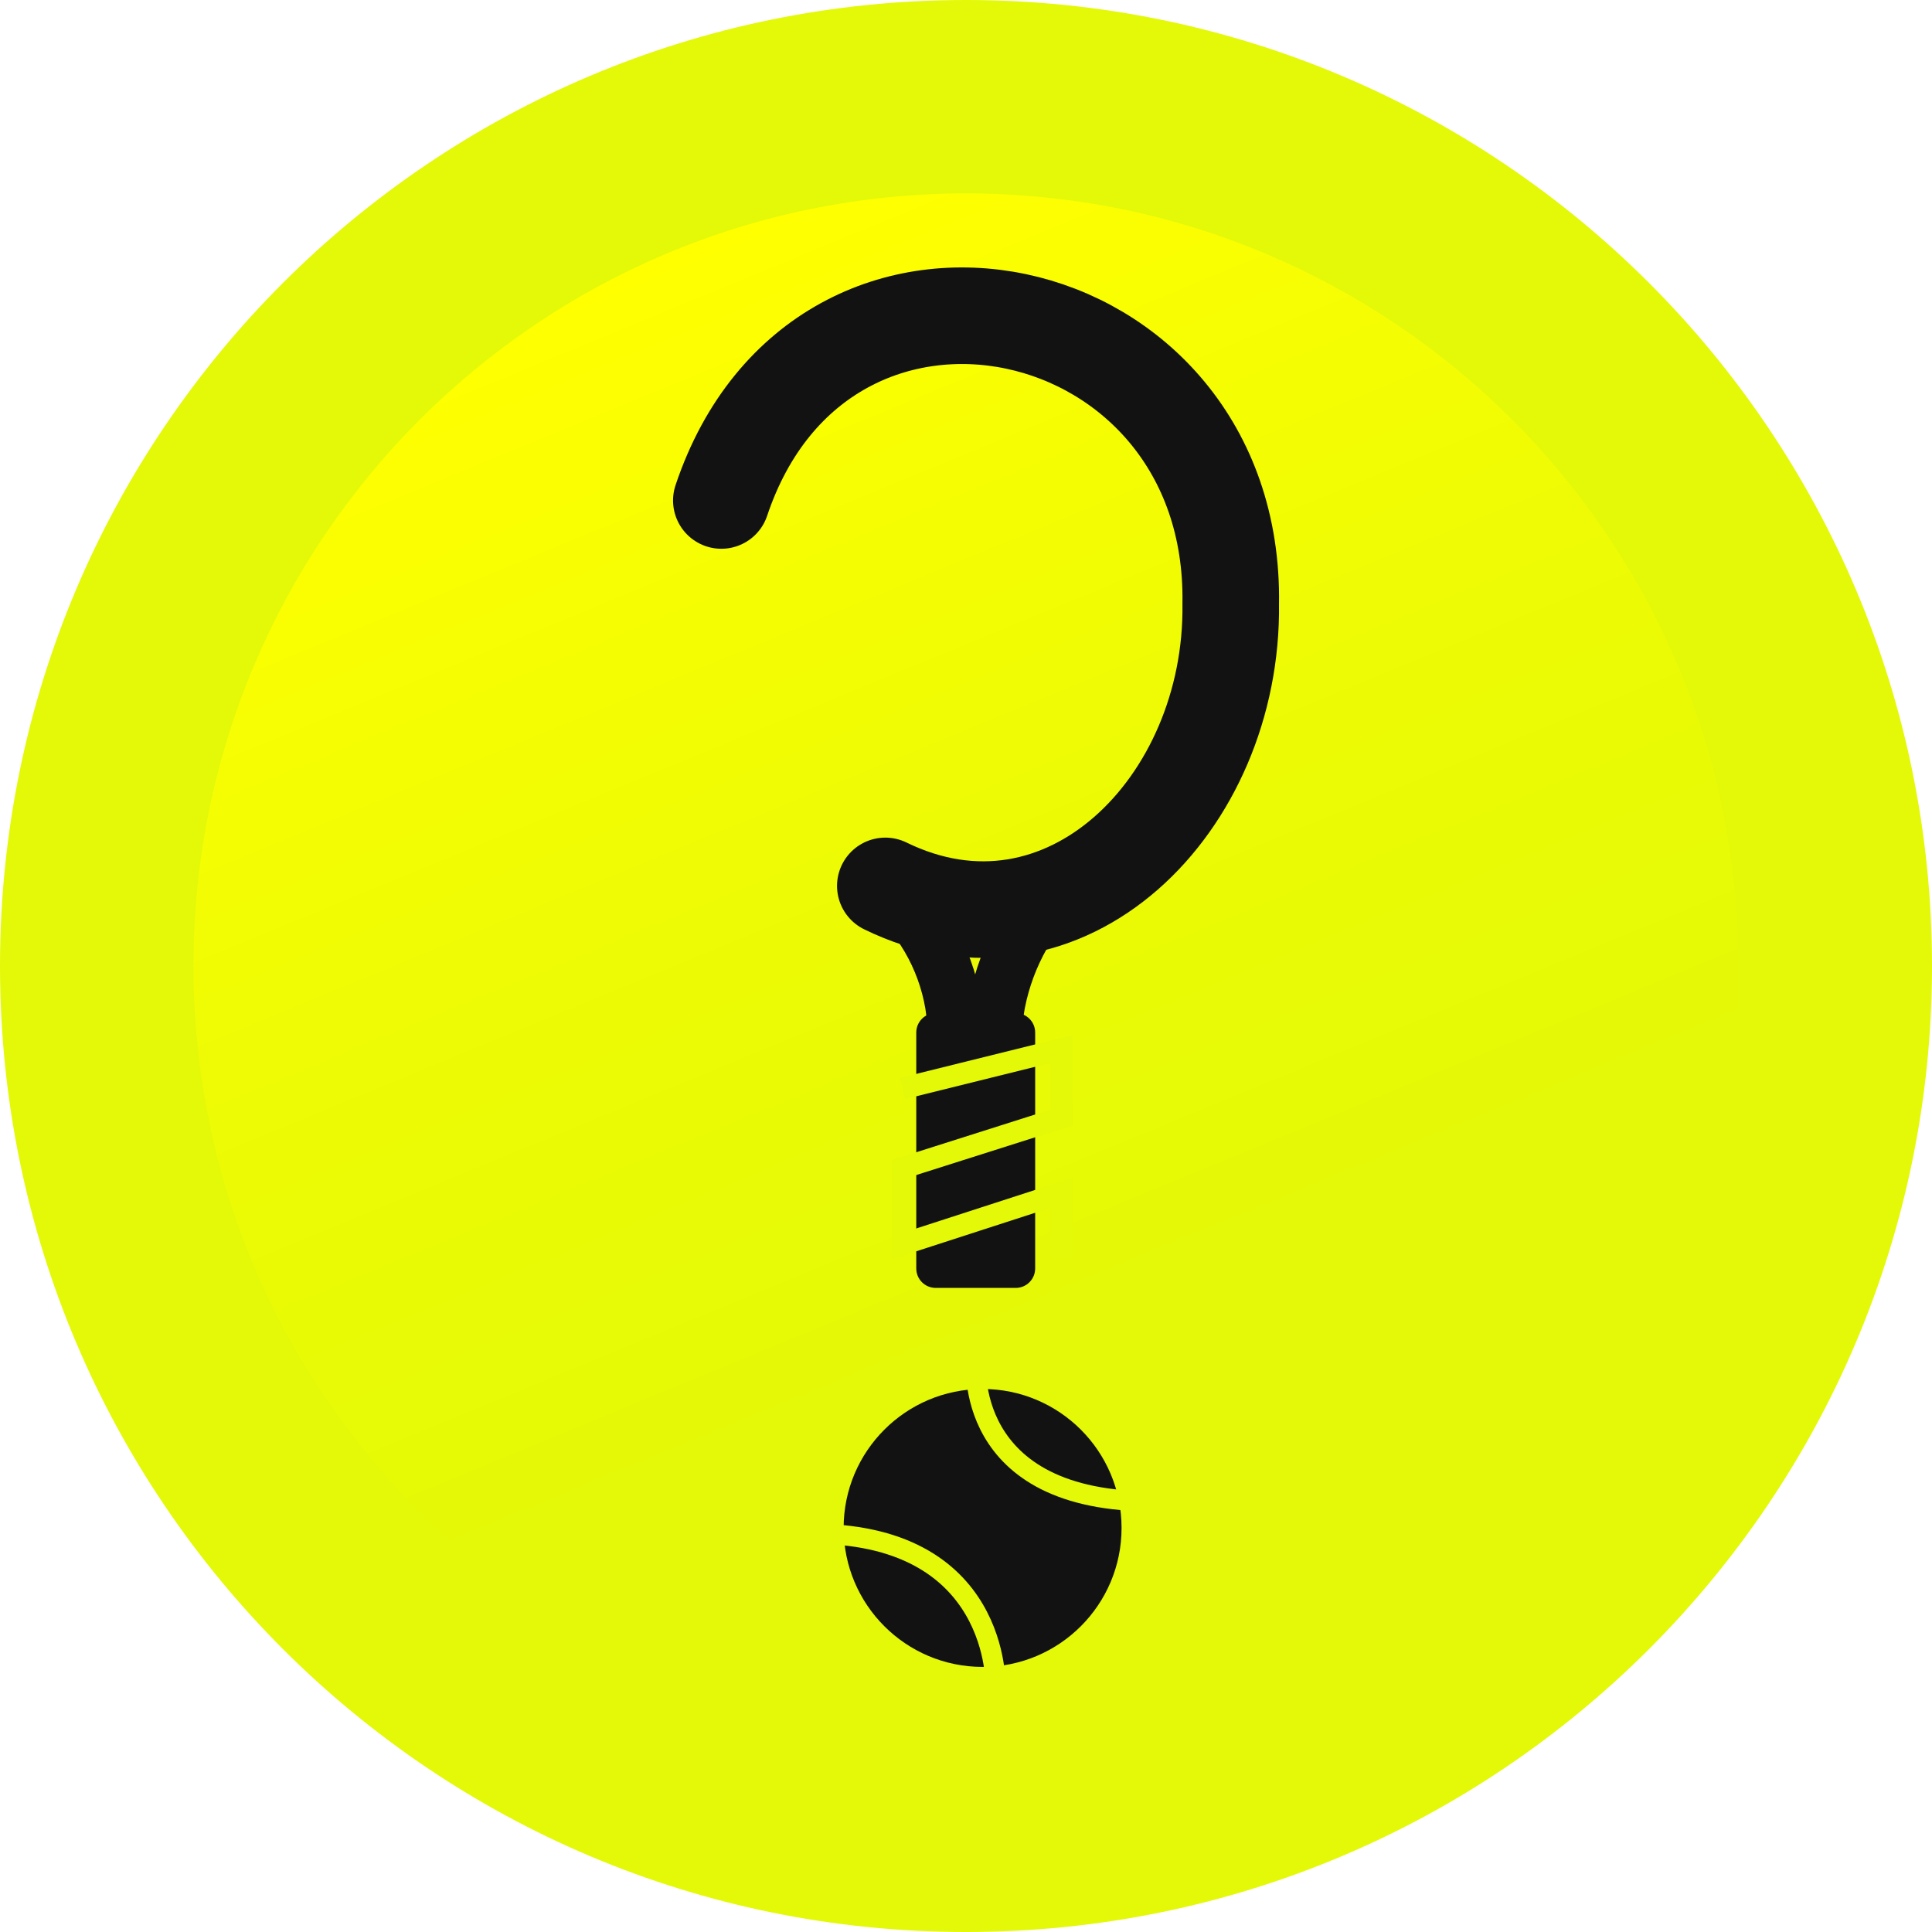
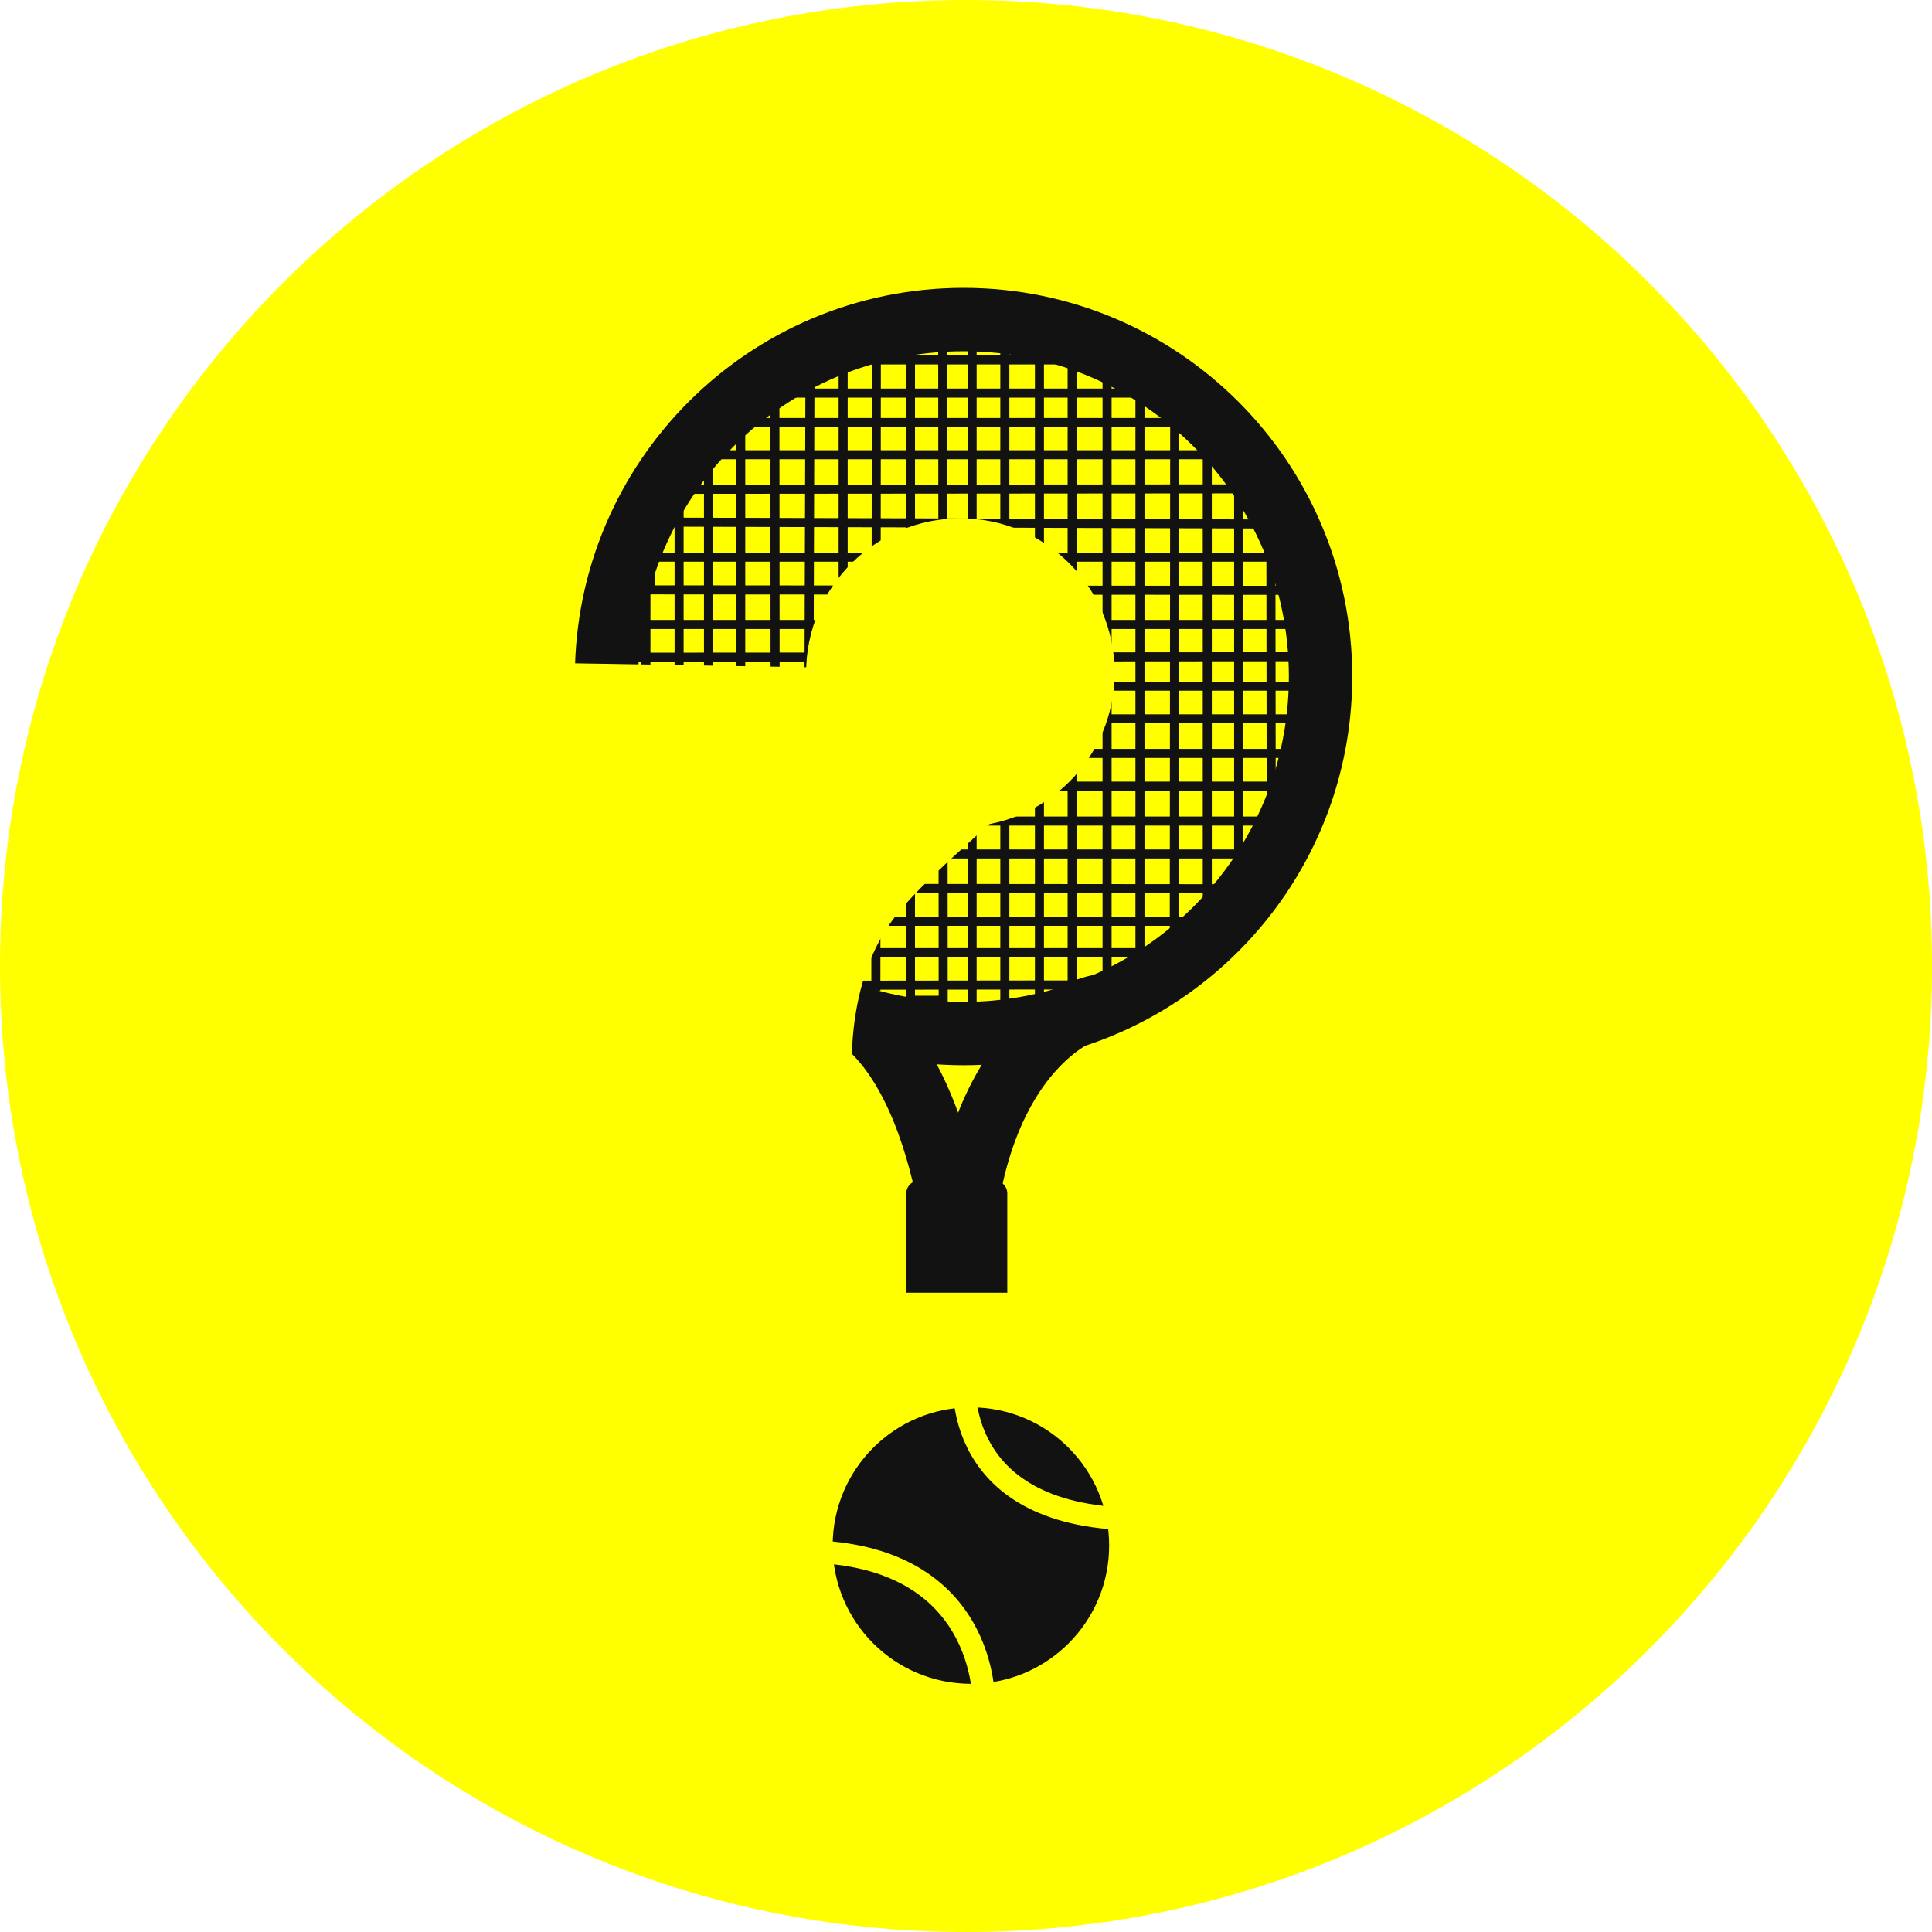
<svg xmlns="http://www.w3.org/2000/svg" version="1.1" width="1000" height="1000">
-   <style>
-     #light-icon {
-       display: inline;
-     }
-     #dark-icon {
-       display: none;
-     }
+   <g clip-path="url(#SvgjsClipPath1142)">
+     <rect width="1000" height="1000" fill="#ffff00" />
+     <g transform="matrix(0.468628,0,0,0.468628,50,50)">
+       <svg version="1.1" width="1920.5" height="1920.5">
+         <svg viewBox="0 0 1920.5 1920.5">
+           <defs>
+             <style>
+             .cls-1 {
+                 fill: #ff0;
+             }

-     @media (prefers-color-scheme: dark) {
-       #light-icon {
-         display: none;
-       }
-       #dark-icon {
-         display: inline;
-       }
-     }
-   </style>
-   <g id="light-icon">
-     <svg version="1.1" width="1000" height="1000">
-       <g clip-path="url(#SvgjsClipPath1065)">
-         <rect width="1000" height="1000" fill="#e3f907" />
-         <g transform="matrix(0.4165582,0,0,0.4165582,100,100)">
-           <svg version="1.1" width="1920.5" height="1920.5">
-             <svg viewBox="0 0 1920.5 1920.5">
-               <defs>
-                 <style>.cls-1{fill:url(#linear-gradient);}.cls-2,.cls-3,.cls-5,.cls-6{fill:none;stroke-miterlimit:10;}.cls-2,.cls-3{stroke:#121212;}.cls-2{stroke-linecap:round;stroke-width:120px;}.cls-3{stroke-width:70px;}.cls-4{fill:#121212;}.cls-5,.cls-6{stroke:#e3f907;}.cls-5{stroke-width:27px;}.cls-6{stroke-width:25px;}</style>
-                 <linearGradient id="linear-gradient" y1="960" x2="1920" y2="960" gradientTransform="translate(1481.7 -293.26) rotate(67.59)" gradientUnits="userSpaceOnUse">
-                   <stop offset="0" stop-color="#ff0" />
-                   <stop offset="0.41" stop-color="#edfb04" />
-                   <stop offset="0.77" stop-color="#e3f907" />
-                 </linearGradient>
-                 <clipPath id="SvgjsClipPath1065">
-                   <rect width="1000" height="1000" x="0" y="0" rx="500" ry="500" />
-                 </clipPath>
-               </defs>
-               <g id="Layer_1" data-name="Layer 1">
-                 <circle class="cls-1" cx="960.25" cy="960.25" r="960" />
-               </g>
-               <g id="Layer_2" data-name="Layer 2">
-                 <path class="cls-2" d="M656,381.55C781.35,7.53,1295.31,119.22,1288.94,510c3.27,250-206.72,459.2-429.18,350.48" transform="translate(0.25 0.25)" />
-                 <path class="cls-3" d="M830.41,838.82c21,13.24,61.1,42.71,88.84,95.26a245.37,245.37,0,0,1,26.44,84.31c.6.86,6.72,273.29,23,272.74,9.79-.33,22.48-265.09,28.13-274.47a279.55,279.55,0,0,1,27.75-85.4,286.57,286.57,0,0,1,81.68-96.68" transform="translate(0.25 0.25)" />
-                 <rect class="cls-4" x="898.45" y="1018.74" width="147.74" height="341.51" rx="24.17" />
-                 <polyline class="cls-5" points="881.53 1112.41 1078.92 1063.46 1078.92 1148.51 881.53 1211.21 881.53 1306.05 1078.92 1242.07 1078.92 1324.62" />
-               </g>
-               <g id="Layer_3" data-name="Layer 3">
-                 <circle class="cls-4" cx="980.87" cy="1658.5" r="172.67" />
-                 <path class="cls-6" d="M996.71,1856s7.18-194-233.84-190.48" transform="translate(0.25 0.25)" />
-                 <path class="cls-6" d="M972.61,1449.81s-19.21,177.87,223.16,175.34" transform="translate(0.25 0.25)" />
-               </g>
-             </svg>
-           </svg>
-         </g>
-       </g>
-     </svg>
-   </g>
-   <g id="dark-icon">
-     <svg version="1.1" width="1000" height="1000">
-       <g clip-path="url(#SvgjsClipPath1066)">
-         <rect width="1000" height="1000" fill="#e3f907" />
-         <g transform="matrix(0.4165582,0,0,0.4165582,100,100)">
-           <svg version="1.1" width="1920.5" height="1920.5">
-             <svg viewBox="0 0 1920.5 1920.5">
-               <defs>
-                 <style>.cls-1{fill:url(#linear-gradient);}.cls-2,.cls-3,.cls-5,.cls-6{fill:none;stroke-miterlimit:10;}.cls-2,.cls-3{stroke:#121212;}.cls-2{stroke-linecap:round;stroke-width:120px;}.cls-3{stroke-width:70px;}.cls-4{fill:#121212;}.cls-5,.cls-6{stroke:#e3f907;}.cls-5{stroke-width:27px;}.cls-6{stroke-width:25px;}</style>
-                 <linearGradient id="linear-gradient" y1="960" x2="1920" y2="960" gradientTransform="translate(1481.7 -293.26) rotate(67.59)" gradientUnits="userSpaceOnUse">
-                   <stop offset="0" stop-color="#ff0" />
-                   <stop offset="0.41" stop-color="#edfb04" />
-                   <stop offset="0.77" stop-color="#e3f907" />
-                 </linearGradient>
-                 <clipPath id="SvgjsClipPath1066">
-                   <rect width="1000" height="1000" x="0" y="0" rx="500" ry="500" />
-                 </clipPath>
-               </defs>
-               <g id="Layer_1" data-name="Layer 1">
-                 <circle class="cls-1" cx="960.25" cy="960.25" r="960" />
-               </g>
-               <g id="Layer_2" data-name="Layer 2">
-                 <path class="cls-2" d="M656,381.55C781.35,7.53,1295.31,119.22,1288.94,510c3.27,250-206.72,459.2-429.18,350.48" transform="translate(0.25 0.25)" />
-                 <path class="cls-3" d="M830.41,838.82c21,13.24,61.1,42.71,88.84,95.26a245.37,245.37,0,0,1,26.44,84.31c.6.86,6.72,273.29,23,272.74,9.79-.33,22.48-265.09,28.13-274.47a279.55,279.55,0,0,1,27.75-85.4,286.57,286.57,0,0,1,81.68-96.68" transform="translate(0.25 0.25)" />
-                 <rect class="cls-4" x="898.45" y="1018.74" width="147.74" height="341.51" rx="24.17" />
-                 <polyline class="cls-5" points="881.53 1112.41 1078.92 1063.46 1078.92 1148.51 881.53 1211.21 881.53 1306.05 1078.92 1242.07 1078.92 1324.62" />
-               </g>
-               <g id="Layer_3" data-name="Layer 3">
-                 <circle class="cls-4" cx="980.87" cy="1658.5" r="172.67" />
-                 <path class="cls-6" d="M996.71,1856s7.18-194-233.84-190.48" transform="translate(0.25 0.25)" />
-                 <path class="cls-6" d="M972.61,1449.81s-19.21,177.87,223.16,175.34" transform="translate(0.25 0.25)" />
-               </g>
-             </svg>
-           </svg>
-         </g>
-       </g>
-     </svg>
+             .cls-2,
+             .cls-3,
+             .cls-5 {
+                 fill: none;
+                 stroke-miterlimit: 10;
+             }
+ 
+             .cls-2,
+             .cls-3 {
+                 stroke: #121212;
+             }
+ 
+             .cls-2 {
+                 stroke-width: 10px;
+             }
+ 
+             .cls-3 {
+                 stroke-width: 70px;
+             }
+ 
+             .cls-4 {
+                 fill: #121212;
+             }
+ 
+             .cls-5 {
+                 stroke: #ff0;
+                 stroke-width: 25px;
+             }
+         </style>
+             <clipPath id="SvgjsClipPath1142">
+               <rect width="1000" height="1000" x="0" y="0" rx="500" ry="500" />
+             </clipPath>
+           </defs>
+           <g id="Layer_1" data-name="Layer 1">
+             <circle class="cls-1" cx="960.25" cy="960.25" r="960" />
+           </g>
+           <g id="Layer_7" data-name="Layer 7">
+             <g id="Layer_2" data-name="Layer 2">
+               <rect class="cls-2" x="967.01" y="261.55" width="36.13" height="757.65" />
+               <rect class="cls-2" x="1041.36" y="277.18" width="36.13" height="757.65" />
+               <rect class="cls-2" x="1116.06" y="277.19" width="36.33" height="720.34" />
+               <polygon class="cls-2" points="1226.75 948.2 1190.27 959.33 1190.78 346.39 1226.74 346.39 1226.75 948.2" />
+               <polygon class="cls-2" points="711.45 935.26 675.84 904.81 675.84 382.89 711.45 353.32 711.45 935.26" />
+               <polygon class="cls-2" points="785.81 982.45 749.68 982.45 749.16 322 787.91 308.96 785.81 982.45" />
+               <polygon class="cls-2" points="860.7 982.46 824.57 982.46 824.57 290.69 861.22 276.77 860.7 982.46" />
+               <polygon class="cls-2" points="935.06 998.09 898.92 998.09 898.93 261.11 934.54 254.16 935.06 998.09" />
+               <polygon class="cls-2" points="643.37 858.71 606.72 836.09 606.72 443.79 643.37 409.86 643.37 858.71" />
+               <polygon class="cls-2" points="1297.44 873.71 1261.4 891.71 1261.4 397.3 1296.92 415.19 1297.44 873.71" />
+               <rect class="cls-2" x="935.67" y="290.11" width="36.13" height="757.65" transform="translate(1622.93 -284.54) rotate(90)" />
+               <rect class="cls-2" x="920.04" y="364.47" width="36.13" height="757.65" transform="translate(1681.65 -194.56) rotate(90)" />
+               <rect class="cls-2" x="938.58" y="457.92" width="36.33" height="720.34" transform="translate(1775.09 -138.4) rotate(90)" />
+               <polygon class="cls-2" points="646.16 910.87 635.03 874.38 1247.97 874.9 1247.97 910.86 646.16 910.87" />
+               <polygon class="cls-2" points="659.1 395.57 689.55 359.96 1211.46 359.96 1241.04 395.57 659.1 395.57" />
+               <polygon class="cls-2" points="611.91 469.93 611.91 433.8 1272.36 433.27 1285.4 472.03 611.91 469.93" />
+               <polygon class="cls-2" points="611.9 544.82 611.9 508.69 1303.67 508.68 1317.59 545.34 611.9 544.82" />
+               <polygon class="cls-2" points="596.27 619.18 596.27 583.04 1333.25 583.05 1340.2 618.66 596.27 619.18" />
+               <polygon class="cls-2" points="735.65 327.49 758.27 290.83 1150.57 290.83 1184.5 327.49 735.65 327.49" />
+               <polygon class="cls-2" points="720.65 981.56 702.65 945.52 1197.06 945.52 1179.17 981.04 720.65 981.56" />
+             </g>
+             <g id="Layer_4" data-name="Layer 4">
+               <path class="cls-3" d="M1351.6,640.3c0,169.2-106.57,313.51-256.25,369.46a393.46,393.46,0,0,1-138,24.85C739.53,1034.61,563,858.07,563,640.3S739.53,246,957.3,246,1351.6,422.54,1351.6,640.3Z" transform="translate(0.25 0.25)" />
+               <path class="cls-3" d="M1126.35,1010.46c4.74-26.82-172.32,12.07-172.57,306,0,0-10.53-271.83-149.29-319" transform="translate(0.25 0.25)" />
+             </g>
+             <g id="Layer_6" data-name="Layer 6">
+               <circle class="cls-1" cx="954.04" cy="636.16" r="170.37" />
+               <path class="cls-1" d="M508.08,625.37l604.09,10.24a33.44,33.44,0,0,1,2.74,5.94c13,37.83-48.38,90.18-83,120.82-91,80.62-136.53,120.92-159,155.44-97.71,150.43,15.19,419.71,36.53,417.37,2-.22,3.44-2.86,4.47-5.72L463.33,952.54a3.65,3.65,0,0,1-1.27-3.26l42.36-320.75A3.64,3.64,0,0,1,508.08,625.37Z" transform="translate(0.25 0.25)" />
+             </g>
+             <g id="Layer_8" data-name="Layer 8">
+               <rect class="cls-4" x="894.32" y="1197.32" width="111.53" height="160.71" rx="14.07" />
+               <rect class="cls-1" x="824.94" y="1321.14" width="240.62" height="64.11" />
+             </g>
+           </g>
+           <g id="Layer_3" data-name="Layer 3">
+             <circle class="cls-4" cx="965.67" cy="1600.38" r="152.69" />
+             <path class="cls-5" d="M979.65,1775s6.35-171.51-206.78-168.44" transform="translate(0.25 0.25)" />
+             <path class="cls-5" d="M958.34,1415.81s-17,157.29,197.34,155" transform="translate(0.25 0.25)" />
+           </g>
+         </svg>
+       </svg>
+     </g>
  </g>
</svg>
